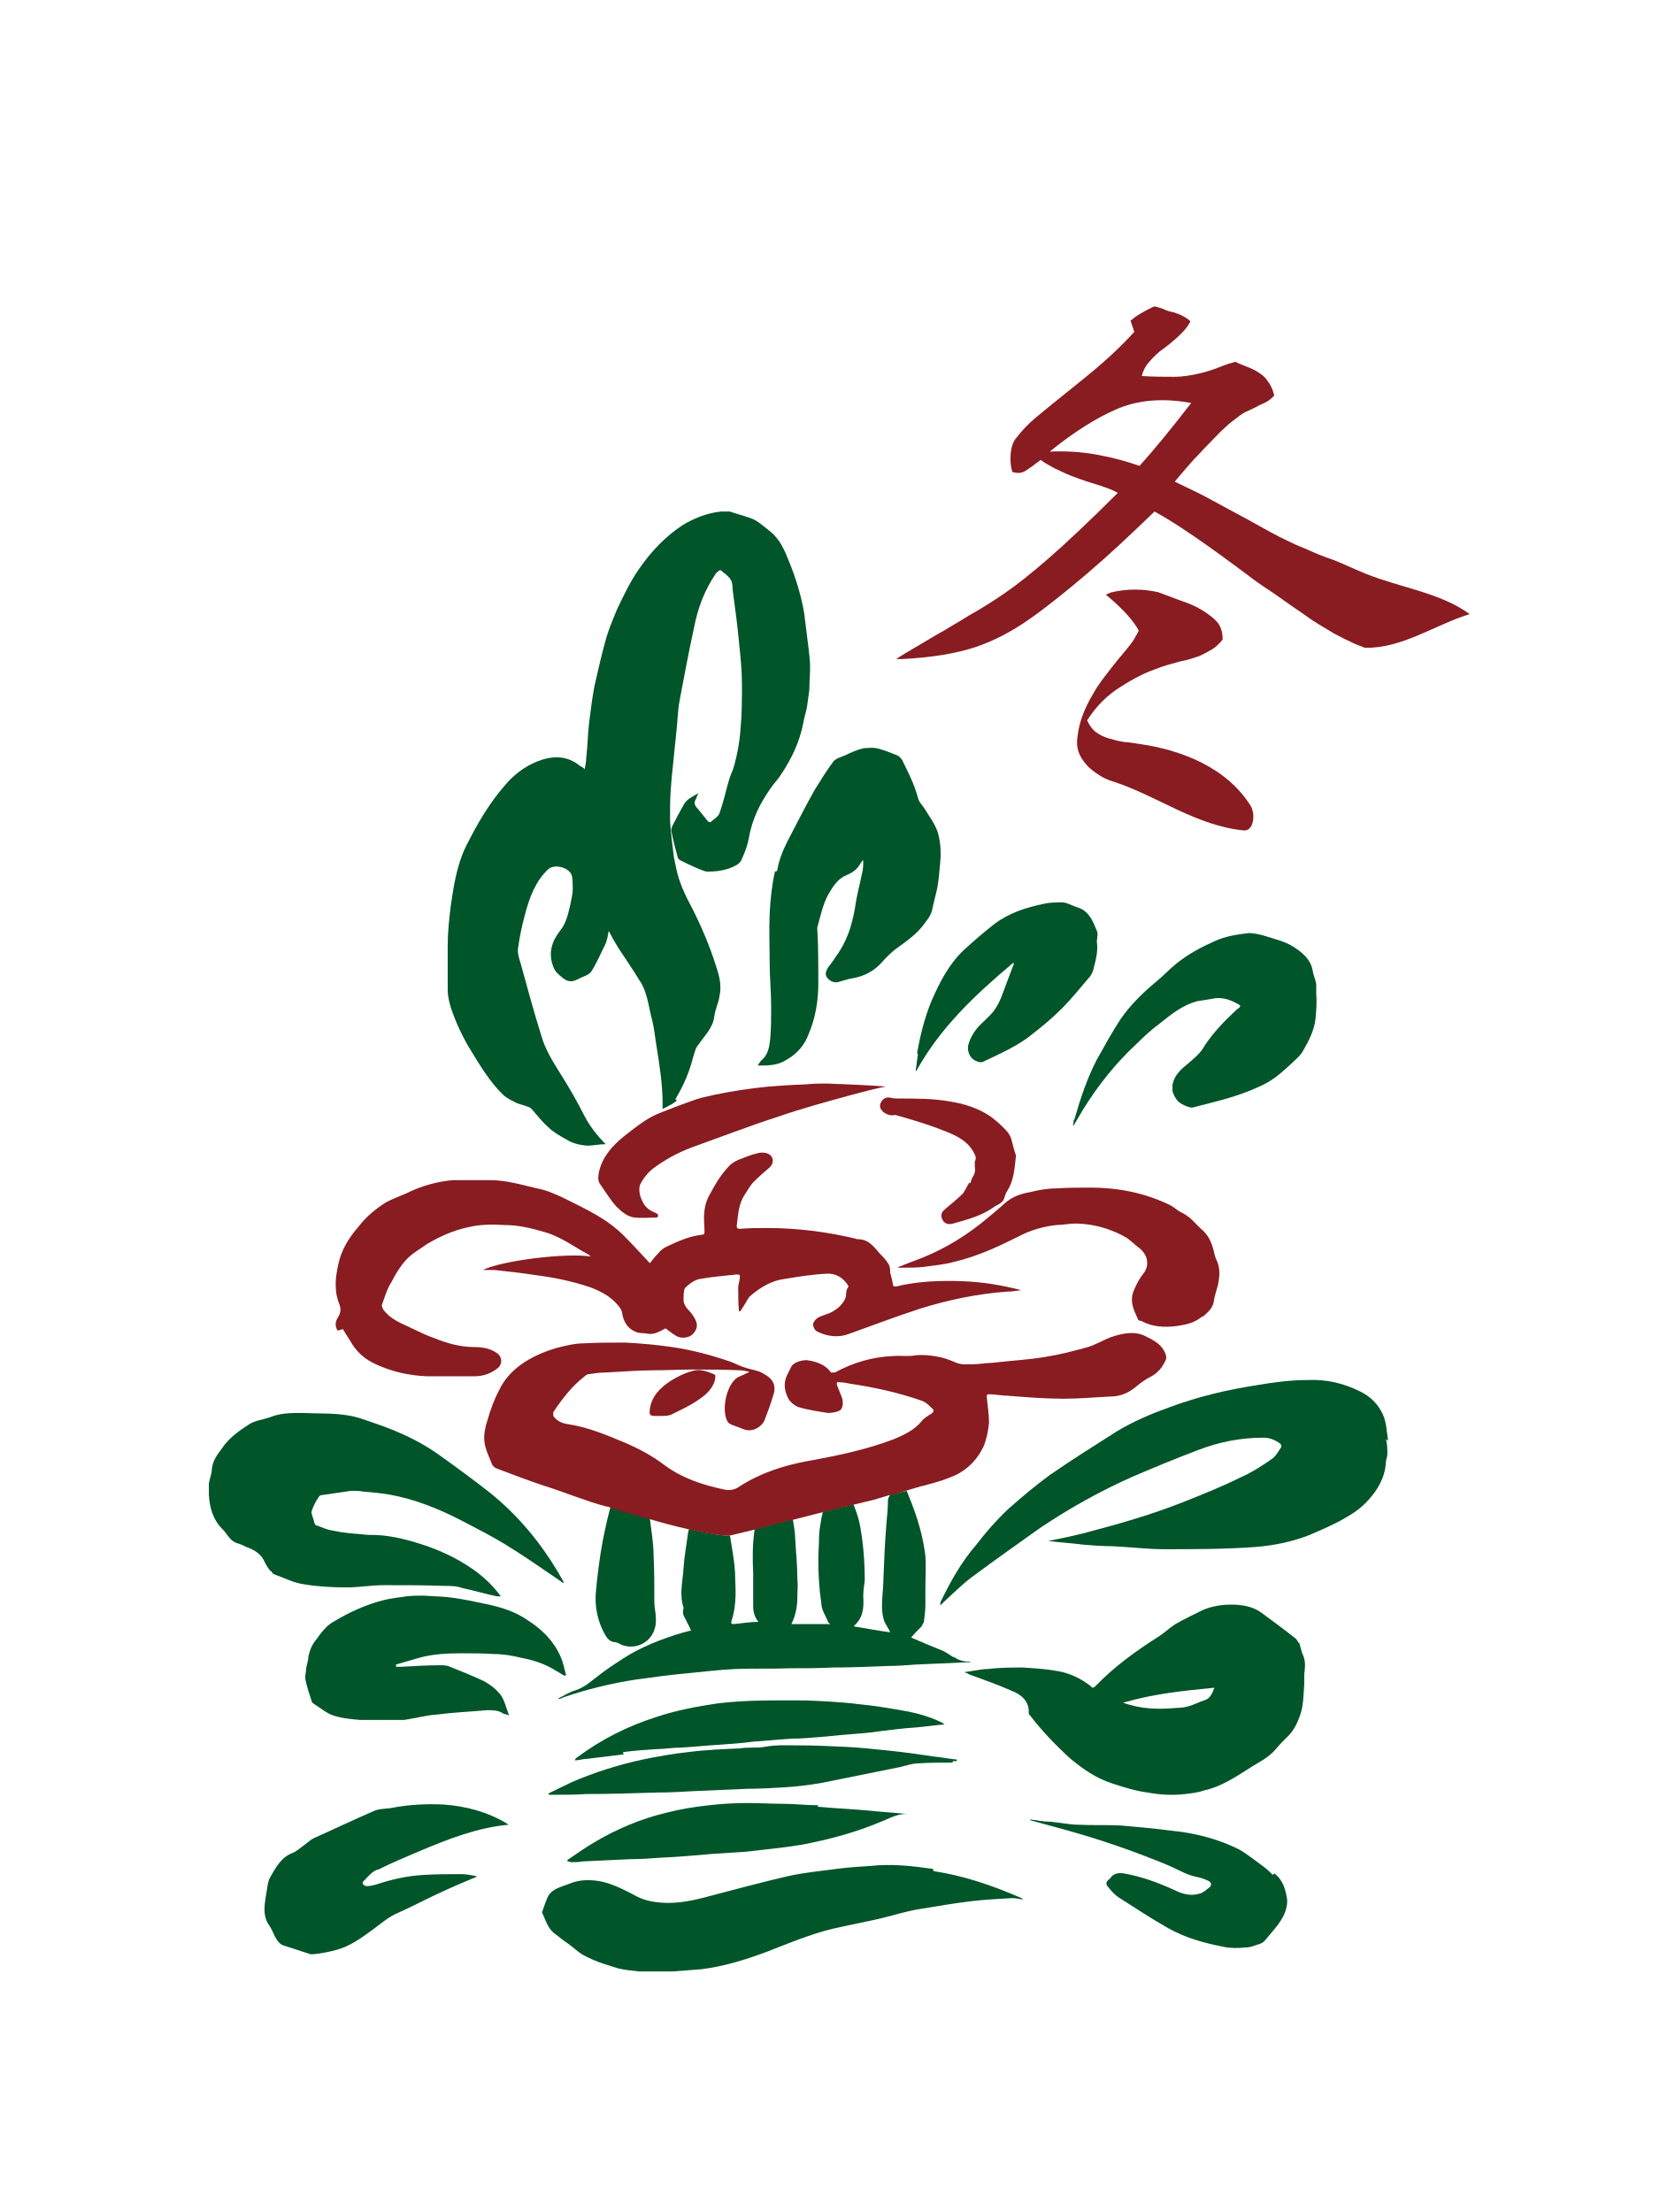
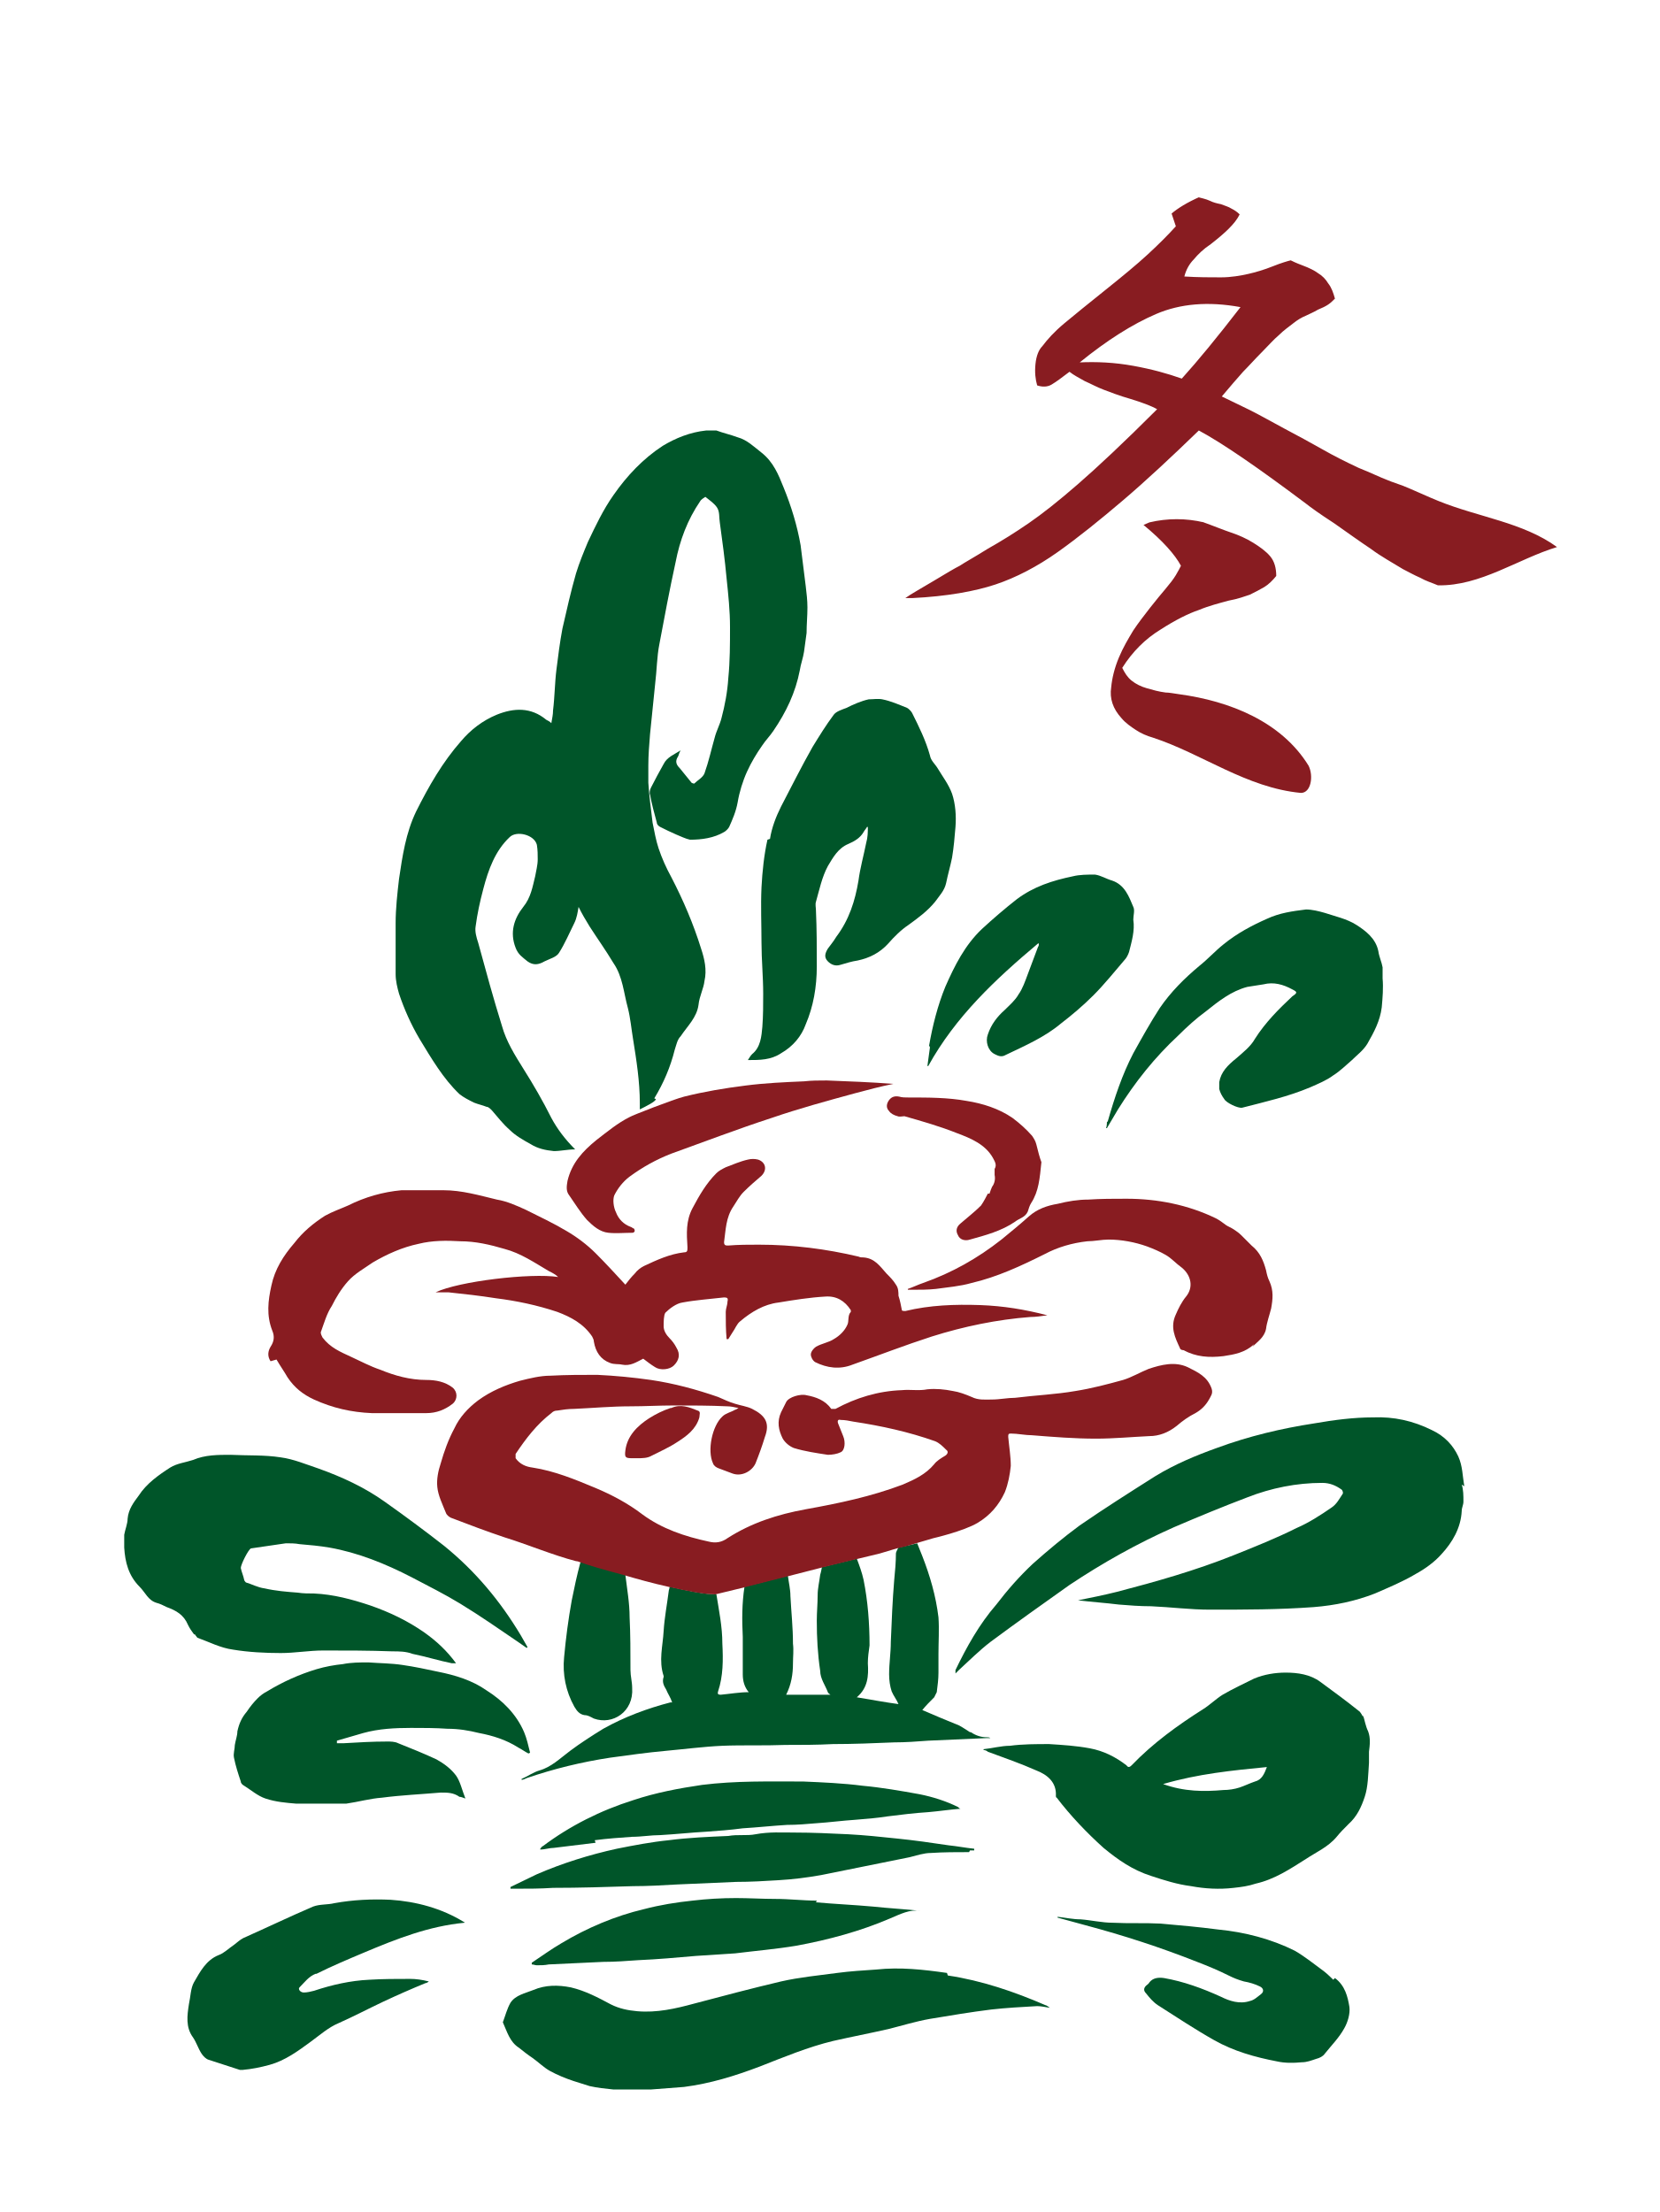
<svg xmlns="http://www.w3.org/2000/svg" width="900" height="1200" viewBox="0 0 900 1200">
-   <svg viewBox="0 0 19 26" preserveAspectRatio="xMidYMid meet" x="54.00" y="72.00" width="792.00" height="1056.00">
+   <svg viewBox="0 0 19 26" preserveAspectRatio="xMidYMid meet" width="900" height="1200">
    <defs>
      <style>
      .cls-1 {
        fill: #005529;
      }

      .cls-2 {
        fill: #881c21;
      }

      .cls-3 {
        fill: none;
      }
    </style>
    </defs>
    <g>
      <path class="cls-1" d="M7.44,12.91c.11-.18,.19-.37,.24-.57,.02-.06,.03-.12,.07-.16,.08-.12,.19-.22,.21-.37,.01-.1,.06-.19,.07-.28,.03-.13,0-.26-.04-.38-.09-.29-.21-.57-.35-.84-.06-.11-.11-.22-.15-.34-.03-.09-.05-.2-.07-.3-.02-.16-.04-.32-.05-.47,0-.07,0-.13,0-.2,0-.12,.01-.25,.02-.37,.02-.2,.04-.4,.06-.59,.02-.16,.02-.32,.05-.47,.06-.32,.12-.64,.19-.96,.05-.26,.14-.5,.29-.72,.01-.02,.06-.05,.06-.05,.05,.04,.11,.08,.14,.13,.03,.05,.02,.11,.03,.17,.03,.22,.06,.44,.08,.66,.02,.19,.04,.38,.04,.57,0,.2,0,.4-.02,.6-.01,.16-.04,.32-.08,.47-.02,.08-.06,.15-.08,.23-.04,.14-.07,.28-.12,.42-.02,.05-.08,.08-.12,.12,0,0-.03,0-.04-.02-.04-.05-.09-.11-.13-.16-.04-.04-.06-.08-.02-.14,.01-.02,.01-.04,.03-.07-.08,.05-.16,.08-.2,.16-.05,.09-.1,.18-.15,.28-.01,.02-.02,.06-.01,.08,.02,.11,.05,.22,.08,.33,0,.02,.02,.04,.04,.05,.06,.03,.12,.06,.19,.09,.05,.02,.11,.05,.16,.06,.14,0,.28-.02,.4-.09,.02-.01,.05-.04,.06-.06,.04-.09,.08-.18,.1-.29,.02-.12,.06-.25,.11-.36,.05-.11,.11-.21,.18-.31,.04-.06,.09-.11,.13-.17,.15-.22,.26-.45,.31-.71,.01-.07,.04-.15,.05-.22,.01-.07,.02-.15,.03-.22,0-.1,.01-.2,.01-.3,0-.08-.01-.17-.02-.25-.02-.16-.04-.32-.06-.48-.04-.23-.11-.46-.2-.68-.06-.15-.12-.3-.26-.41-.09-.07-.17-.15-.28-.18-.08-.03-.17-.05-.25-.08h-.09s-.02,0-.03,0c-.19,.02-.36,.09-.51,.18-.23,.15-.42,.35-.58,.58-.12,.17-.21,.36-.3,.55-.05,.12-.1,.24-.14,.37-.06,.21-.11,.43-.16,.65-.03,.16-.05,.32-.07,.48-.02,.16-.02,.32-.04,.48,0,.05-.01,.09-.02,.15-.02-.02-.04-.03-.06-.04-.18-.15-.38-.14-.58-.06-.17,.07-.31,.18-.42,.31-.22,.25-.38,.53-.53,.83-.12,.25-.16,.52-.2,.79-.02,.17-.04,.35-.04,.52,0,.2,0,.4,0,.6,0,.08,.02,.16,.04,.23,.06,.18,.14,.36,.24,.53,.14,.23,.28,.47,.47,.65,.05,.04,.11,.07,.17,.1,.05,.02,.1,.03,.15,.05,.02,0,.04,.02,.06,.04,.07,.08,.13,.16,.21,.23,.07,.07,.16,.12,.25,.17,.08,.05,.17,.07,.27,.08,.08,0,.16-.02,.25-.02-.12-.12-.21-.24-.28-.37-.1-.2-.21-.39-.33-.58-.1-.16-.2-.32-.25-.5-.1-.32-.19-.65-.28-.98-.02-.06-.04-.13-.03-.19,.02-.15,.05-.29,.09-.44,.06-.23,.14-.45,.31-.61,.08-.08,.29-.03,.32,.09,.01,.06,.01,.12,.01,.17,0,.07-.02,.14-.03,.2-.03,.12-.05,.25-.14,.36-.11,.14-.16,.3-.09,.48,.03,.08,.08,.11,.14,.16,.07,.05,.13,.04,.2,0,.06-.03,.14-.05,.17-.1,.07-.11,.12-.23,.18-.35,.03-.06,.04-.13,.05-.19,.04,.08,.08,.15,.13,.23,.09,.14,.19,.28,.28,.43,.11,.16,.12,.35,.17,.53,.03,.12,.04,.24,.06,.36,.04,.25,.08,.5,.08,.76,0,.03,0,.05,0,.07,.08-.04,.18-.09,.19-.12Z" />
      <path class="cls-2" d="M9.46,12.7c-.09,0-.17,0-.26,.01-.23,.01-.46,.02-.69,.05-.24,.03-.48,.07-.72,.13-.12,.03-.61,.22-.64,.24-.14,.07-.26,.17-.39,.27-.16,.13-.29,.27-.34,.48-.01,.06-.02,.12,.02,.17,.07,.1,.13,.2,.21,.29,.07,.07,.15,.14,.25,.15,.09,.01,.19,0,.29,0,0,0,.02-.01,.02-.02,0,0,0-.02-.01-.03-.01,0-.03-.02-.04-.02-.08-.03-.14-.09-.17-.17-.03-.06-.04-.15-.02-.2,.04-.08,.1-.16,.18-.22,.15-.11,.31-.2,.49-.27,.39-.14,.78-.29,1.18-.42,.32-.11,.65-.2,.98-.29,.15-.04,.3-.08,.45-.11-.26-.02-.52-.03-.78-.04Z" />
      <path class="cls-1" d="M2.04,19.21s.02,.03,.03,.04c.14,.05,.27,.12,.42,.14,.18,.03,.38,.04,.56,.04,.17,0,.33-.03,.5-.03,.27,0,.54,0,.81,.01,.08,0,.16,0,.24,.03,.15,.03,.31,.08,.46,.11,.01,0,.03,0,.05,0-.11-.15-.23-.26-.37-.36-.2-.14-.41-.24-.64-.32-.21-.07-.43-.13-.66-.14-.06,0-.13,0-.19-.01-.13-.01-.26-.02-.39-.05-.08-.01-.15-.05-.22-.07,0,0-.02-.02-.02-.03-.01-.05-.03-.09-.04-.14,0-.04,.09-.22,.12-.23,0,0,0,0,0,0,.14-.02,.27-.04,.41-.06,.05,0,.11,0,.16,.01,.12,.01,.23,.02,.35,.04,.34,.06,.66,.19,.97,.35,.19,.1,.39,.2,.57,.31,.23,.14,.46,.3,.68,.45,.03,.02,.07,.05,.1,.07,0,0,0,0,.01-.01-.03-.05-.05-.09-.08-.14-.24-.4-.53-.75-.9-1.05-.23-.18-.46-.35-.7-.52-.24-.17-.5-.29-.78-.39-.15-.05-.29-.11-.44-.13-.19-.03-.39-.02-.59-.03-.15,0-.3,0-.44,.06-.09,.03-.19,.04-.27,.09-.14,.09-.28,.19-.37,.33-.06,.08-.12,.16-.13,.27,0,.06-.03,.13-.04,.19v.13s0,.01,0,.02c.01,.17,.05,.33,.18,.46,.07,.07,.1,.16,.2,.19,.04,.01,.08,.03,.12,.05,.11,.04,.2,.09,.25,.21,.02,.04,.04,.07,.07,.11Z" />
      <path class="cls-1" d="M10.88,23.19c-.28-.04-.55-.07-.83-.04-.15,.01-.31,.02-.46,.04-.22,.03-.44,.05-.66,.1-.34,.08-.68,.17-1.02,.26-.22,.06-.44,.11-.67,.09-.11-.01-.21-.03-.31-.08-.15-.08-.3-.16-.47-.2-.15-.03-.3-.03-.44,.03-.1,.04-.21,.06-.27,.15-.04,.07-.06,.15-.09,.23,.05,.11,.08,.23,.19,.3,.05,.04,.1,.08,.16,.12,.07,.05,.13,.11,.2,.15,.09,.05,.19,.09,.28,.12,.06,.02,.13,.04,.19,.06,.09,.02,.18,.03,.28,.04h.4s.03,0,.04,0c.13-.01,.26-.02,.39-.03,.31-.04,.6-.13,.89-.24,.28-.11,.57-.23,.86-.3,.22-.05,.43-.09,.65-.14,.16-.04,.32-.09,.49-.12,.24-.04,.48-.08,.72-.11,.18-.02,.36-.03,.54-.04,.04,0,.09,.01,.15,.02-.03-.02-.04-.03-.05-.03-.37-.16-.75-.29-1.15-.35Z" />
      <path class="cls-2" d="M3,15.98c.04,.07,.09,.14,.13,.21,.08,.12,.18,.2,.31,.26,.22,.1,.44,.15,.68,.16,.21,0,.43,0,.64,0,.12,0,.22-.04,.31-.11,.06-.05,.06-.14,0-.19-.09-.07-.2-.09-.31-.09-.19,0-.37-.05-.54-.12-.12-.04-.23-.1-.34-.15-.13-.06-.25-.11-.34-.23-.01-.02-.02-.04-.02-.06,.04-.11,.07-.22,.13-.31,.05-.1,.11-.2,.19-.29,.08-.09,.19-.15,.29-.22,.17-.1,.35-.18,.54-.22,.16-.04,.33-.04,.49-.03,.18,0,.35,.04,.52,.09,.19,.05,.35,.16,.52,.26,.04,.02,.08,.04,.11,.07-.32-.05-1.17,.05-1.44,.18,.06,0,.1,0,.15,0,.19,.02,.37,.04,.56,.07,.24,.03,.48,.08,.72,.16,.16,.06,.31,.14,.41,.29,.01,.02,.02,.04,.02,.06,.02,.12,.08,.21,.19,.25,.05,.02,.1,.01,.14,.02,.1,.02,.17-.03,.25-.07,.04,.03,.09,.07,.14,.1,.06,.04,.17,.03,.22-.02,.06-.06,.08-.13,.03-.21-.02-.04-.05-.08-.08-.11-.04-.04-.07-.09-.07-.14,0-.05,0-.13,.02-.16,.05-.05,.13-.11,.2-.12,.16-.03,.32-.04,.49-.06,.04,0,.05,.01,.04,.05,0,.04-.02,.08-.02,.12,0,.11,0,.21,.01,.32,0,0,.02,0,.02,0,.02-.03,.03-.05,.05-.08,.03-.04,.05-.1,.09-.13,.13-.11,.28-.2,.45-.22,.18-.03,.37-.06,.55-.07,.13-.01,.23,.05,.3,.16,0,0,0,.02,0,.02-.04,.04-.02,.11-.04,.15-.03,.07-.09,.13-.16,.17-.06,.04-.14,.05-.21,.09-.03,.02-.06,.06-.06,.09,0,.03,.02,.07,.05,.09,.14,.07,.29,.09,.44,.03,.31-.11,.62-.23,.93-.33,.38-.12,.77-.2,1.16-.23,.06,0,.13-.01,.2-.02-.27-.07-.52-.11-.79-.12-.3-.01-.59,0-.88,.07-.01,0-.04,0-.04-.01-.01-.05-.02-.11-.04-.17,0-.04,0-.09-.03-.13-.03-.05-.07-.09-.11-.13-.08-.09-.14-.18-.27-.19-.02,0-.04,0-.06-.01-.38-.09-.77-.14-1.17-.14-.12,0-.24,0-.36,.01-.03,0-.05,0-.05-.04,.02-.14,.02-.29,.11-.42,.04-.06,.07-.12,.12-.17,.07-.07,.14-.13,.21-.19,.07-.07,.05-.16-.04-.19-.04-.01-.08-.01-.12,0-.09,.02-.18,.06-.26,.09-.04,.02-.08,.04-.11,.07-.12,.12-.2,.26-.28,.41-.08,.15-.07,.3-.06,.46,0,.04,0,.06-.04,.06-.17,.02-.32,.09-.47,.16-.04,.02-.08,.05-.11,.09-.04,.04-.08,.09-.11,.13-.12-.13-.23-.25-.35-.37-.1-.1-.22-.19-.34-.26-.15-.09-.32-.17-.48-.25-.11-.05-.22-.1-.34-.12-.21-.05-.41-.11-.63-.11-.16,0-.33,0-.49,0-.22,.02-.43,.08-.63,.18-.09,.04-.18,.07-.27,.12-.14,.09-.26,.19-.36,.32-.13,.15-.23,.31-.27,.5-.04,.18-.06,.35,.01,.53,.03,.07,.02,.13-.02,.19-.03,.05-.04,.11,0,.17Z" />
      <path class="cls-1" d="M15.77,20.18s-.03-.06-.05-.07c-.15-.12-.3-.23-.45-.34-.12-.09-.27-.11-.41-.11-.12,0-.25,.02-.37,.07-.12,.06-.25,.12-.37,.19-.08,.05-.15,.12-.23,.17-.3,.19-.59,.4-.84,.66-.02,.02-.04,.03-.06,0-.13-.1-.27-.17-.43-.2-.16-.03-.32-.04-.48-.05-.15,0-.31,0-.46,.02-.1,0-.21,.03-.31,.04,0,0,0,0,0,.01,.02,0,.04,.01,.05,.02,.19,.07,.39,.14,.57,.22,.13,.05,.24,.14,.23,.3,0,0,0,.02,.01,.02,.16,.21,.35,.41,.55,.59,.17,.14,.34,.26,.56,.33,.15,.05,.31,.1,.47,.12,.16,.03,.33,.04,.5,.02,.09-.01,.17-.02,.26-.05,.22-.05,.4-.17,.59-.29,.12-.08,.26-.14,.36-.26,.04-.05,.09-.1,.14-.15,.1-.09,.15-.2,.19-.32,.04-.12,.04-.26,.05-.4,0-.04,0-.09,0-.13,.01-.08,.02-.16-.01-.24-.03-.06-.04-.13-.06-.19Zm-1.27,.76c-.06,.02-.12,.05-.18,.07-.06,.02-.13,.03-.19,.03-.23,.02-.46,.02-.71-.07,.41-.12,.81-.16,1.22-.2-.03,.08-.06,.15-.14,.17Z" />
      <path class="cls-1" d="M8.77,9.87c-.04,.18-.06,.37-.07,.56-.01,.22,0,.44,0,.65,0,.2,.02,.4,.02,.6,0,.13,0,.26-.01,.39-.01,.11-.02,.24-.12,.32-.02,.02-.03,.04-.05,.07,.14,0,.27,0,.39-.08,.14-.08,.24-.2,.29-.34,.09-.21,.13-.44,.13-.68,0-.22,0-.44-.01-.66,0-.03-.01-.07,0-.1,.04-.14,.07-.29,.14-.42,.06-.1,.12-.21,.24-.26,.07-.03,.14-.07,.18-.14,.01-.02,.03-.04,.04-.06,0,0,0,0,.01,0,0,.06,0,.12-.02,.19-.03,.15-.07,.29-.09,.44-.04,.24-.11,.46-.26,.66-.03,.05-.07,.1-.1,.14-.03,.05-.05,.1,0,.15,.04,.04,.09,.06,.15,.04,.07-.02,.13-.04,.2-.05,.14-.03,.26-.09,.36-.2,.07-.08,.15-.16,.24-.22,.11-.08,.22-.16,.31-.27,.05-.07,.11-.13,.13-.22,.02-.1,.05-.2,.07-.3,.02-.12,.03-.24,.04-.36,.01-.13,0-.27-.04-.39-.04-.11-.11-.2-.17-.3-.03-.05-.08-.09-.09-.15-.05-.18-.13-.34-.21-.5-.01-.02-.04-.05-.06-.06-.1-.04-.19-.08-.29-.1-.05-.01-.11,0-.16,0-.09,.02-.18,.06-.26,.1-.05,.02-.12,.04-.15,.08-.09,.12-.17,.25-.25,.38-.13,.23-.25,.47-.37,.7-.06,.12-.11,.25-.13,.38Z" />
      <path class="cls-1" d="M4.58,20.31c.14,0,.29,0,.43,.01,.13,0,.25,.02,.37,.05,.16,.03,.32,.08,.46,.17,.04,.02,.08,.05,.12,.07,0,0,.01,0,.02-.01-.02-.08-.04-.17-.07-.24-.09-.21-.25-.37-.44-.49-.17-.12-.37-.18-.57-.22-.14-.03-.28-.06-.42-.08-.13-.02-.27-.02-.4-.03-.1,0-.2,0-.3,.02-.1,.01-.21,.03-.31,.06-.2,.06-.4,.15-.58,.26-.04,.02-.08,.05-.11,.08-.05,.05-.09,.1-.13,.16-.06,.07-.09,.14-.11,.23,0,.05-.02,.1-.03,.16,0,.05-.02,.1-.01,.15,.02,.1,.05,.19,.08,.28,0,.02,.02,.04,.04,.05,.08,.05,.16,.12,.25,.15,.12,.04,.24,.05,.36,.06,.08,0,.17,0,.25,0,.11,0,.23,0,.34,0,.14-.02,.28-.06,.42-.07,.23-.03,.46-.04,.69-.06,.08,0,.15,0,.22,.05,.02,0,.04,.01,.07,.02-.04-.1-.06-.2-.11-.27-.06-.08-.14-.14-.23-.19-.15-.07-.3-.13-.45-.19-.04-.02-.09-.02-.13-.02-.17,0-.34,.01-.51,.02-.03,0-.06,0-.08,0,0,0,0-.02,0-.03,.1-.03,.21-.06,.31-.09,.18-.05,.37-.06,.56-.06Z" />
      <path class="cls-1" d="M12.76,13.19s0,.05-.01,.07c0,0,0,0,.01,0,.04-.07,.09-.15,.13-.22,.2-.32,.43-.61,.71-.87,.1-.1,.21-.2,.32-.28,.15-.12,.3-.24,.49-.29,.06-.01,.13-.02,.19-.03,.12-.03,.23,0,.34,.06,.06,.03,.06,.04,0,.08-.16,.15-.32,.31-.44,.5-.05,.09-.14,.16-.22,.23-.1,.08-.18,.16-.2,.28,0,.02,0,.05,0,.08,.01,.04,.03,.08,.06,.12,.02,.04,.16,.11,.21,.1,.27-.07,.54-.13,.8-.24,.09-.04,.19-.08,.27-.14,.08-.05,.15-.12,.22-.18,.06-.06,.13-.11,.18-.19,.08-.14,.15-.27,.17-.43,.01-.11,.02-.23,.01-.34,0-.04,0-.09,0-.13-.01-.06-.04-.12-.05-.19-.03-.15-.15-.24-.26-.31-.11-.07-.25-.1-.37-.14-.07-.02-.15-.04-.22-.04-.16,.02-.31,.04-.46,.11-.18,.08-.35,.17-.51,.3-.1,.08-.18,.17-.28,.25-.18,.15-.34,.31-.47,.5-.11,.17-.21,.35-.31,.53-.13,.25-.22,.52-.3,.8Z" />
      <path class="cls-1" d="M3.47,23.2c.18-.09,.37-.17,.56-.25,.38-.16,.76-.31,1.18-.35,0,0,0-.01-.01-.01-.26-.16-.56-.24-.86-.26-.22-.01-.44,0-.66,.04-.08,.02-.17,.01-.25,.04-.28,.12-.55,.25-.82,.37-.04,.02-.07,.05-.11,.08-.06,.04-.12,.1-.18,.12-.15,.06-.22,.2-.29,.32-.04,.07-.04,.17-.06,.26-.02,.13-.04,.27,.05,.39,.04,.06,.06,.13,.1,.19,.02,.03,.05,.06,.08,.07,.12,.04,.25,.08,.37,.12,.01,0,.02,0,.03,0,.11-.01,.21-.03,.32-.06,.18-.05,.33-.16,.48-.27,.11-.08,.21-.17,.33-.22,.18-.08,.35-.17,.52-.25,.17-.08,.33-.15,.5-.22,.01,0,.03-.01,.04-.02-.08-.02-.15-.03-.22-.03-.16,0-.32,0-.48,.01-.22,.01-.44,.06-.65,.13-.04,.01-.08,.02-.12,.02-.04,0-.07-.04-.05-.06,.06-.06,.11-.13,.19-.16Z" />
      <path class="cls-2" d="M14.47,15.83c.06-.06,.14-.11,.16-.21,.01-.08,.04-.16,.06-.24,.02-.11,.03-.21-.02-.32-.02-.04-.03-.08-.04-.13-.03-.11-.07-.21-.17-.29-.04-.04-.08-.08-.12-.12-.03-.03-.06-.05-.09-.07-.03-.02-.06-.03-.09-.05-.04-.03-.08-.06-.12-.08-.33-.16-.69-.23-1.05-.23-.15,0-.3,0-.45,.01-.12,0-.24,.02-.36,.05-.12,.02-.24,.06-.34,.15-.1,.09-.21,.18-.32,.27-.28,.22-.58,.39-.92,.51-.06,.02-.12,.05-.18,.07,0,0,0,0,0,.01,.02,0,.04,0,.05,0,.09,0,.19,0,.28-.01,.14-.02,.28-.03,.42-.07,.3-.07,.58-.2,.86-.34,.15-.08,.32-.13,.5-.15,.08,0,.17-.02,.25-.02,.15,0,.31,.03,.45,.08,.08,.03,.15,.06,.22,.1,.07,.04,.12,.1,.19,.15,.11,.09,.14,.23,.05,.34-.05,.06-.09,.14-.12,.21-.07,.15-.01,.27,.05,.4,0,.01,.02,.02,.04,.02,.15,.08,.3,.09,.47,.07,.13-.02,.25-.04,.36-.14Z" />
      <path class="cls-1" d="M10.68,12.31c-.01,.07-.02,.14-.03,.22,0,0,0,0,.01,0,.32-.58,.79-1.02,1.29-1.44,0,0,0,0,.01,0,0,.01,0,.03-.01,.04-.04,.11-.08,.21-.12,.32-.03,.08-.06,.17-.11,.24-.04,.07-.1,.12-.16,.18-.09,.08-.16,.17-.2,.29-.03,.08,0,.19,.08,.23,.04,.02,.08,.04,.13,.01,.23-.11,.46-.21,.65-.37,.13-.1,.26-.21,.38-.33,.13-.13,.25-.28,.37-.42,.02-.02,.04-.06,.05-.09,.03-.12,.07-.25,.05-.38,0-.05,.02-.11,0-.15-.05-.12-.1-.26-.25-.31-.07-.02-.13-.06-.2-.07-.09,0-.18,0-.26,.02-.24,.05-.46,.12-.66,.27-.14,.11-.28,.23-.41,.35-.2,.19-.32,.43-.43,.68-.09,.22-.15,.46-.19,.69Z" />
      <path class="cls-1" d="M15.42,23.27s-.07-.07-.11-.1c-.11-.08-.22-.17-.34-.24-.28-.14-.59-.22-.9-.25-.23-.03-.45-.05-.68-.07-.19-.01-.37,0-.56-.01-.13,0-.25-.03-.38-.04-.09,0-.18-.02-.27-.03,0,0,0,0,0,.01,.11,.03,.22,.06,.33,.09,.45,.12,.88,.26,1.31,.43,.13,.05,.25,.1,.37,.16,.06,.03,.11,.05,.18,.07,.06,.01,.13,.03,.19,.06,.04,.02,.05,.06,.01,.09-.04,.03-.08,.07-.13,.08-.12,.04-.24,0-.34-.05-.22-.1-.44-.18-.67-.22-.07-.01-.13,0-.17,.05-.01,.02-.03,.03-.04,.04-.03,.03-.03,.06,0,.09,.04,.05,.08,.1,.14,.14,.22,.14,.43,.28,.66,.41,.23,.13,.48,.2,.74,.25,.09,.02,.19,.02,.29,.01,.06,0,.11-.02,.17-.04,.04-.01,.08-.03,.1-.06,.08-.1,.17-.19,.23-.3,.04-.07,.07-.17,.06-.25-.02-.12-.05-.25-.17-.34Z" />
      <path class="cls-1" d="M11.15,21.75s.03,0,.05,0v-.02c-.1-.01-.2-.03-.3-.04-.2-.03-.41-.06-.61-.08-.19-.02-.38-.04-.57-.05-.21-.01-.42-.02-.63-.02-.15,0-.3-.01-.46,.02-.1,.02-.21,0-.32,.02-.23,.01-.47,.02-.7,.05-.2,.02-.41,.06-.61,.1-.32,.07-.64,.17-.94,.3-.1,.05-.21,.1-.31,.15,0,0,0,.01,0,.02,.02,0,.04,0,.06,0,.15,0,.29,0,.44-.01,.31,0,.63-.01,.94-.02,.17,0,.35-.01,.52-.02,.23-.01,.46-.02,.69-.03,.17,0,.34-.01,.5-.02,.17-.01,.33-.03,.5-.06,.35-.07,.69-.14,1.04-.21,.08-.02,.17-.05,.25-.05,.15-.01,.3-.01,.45-.01Z" />
      <path class="cls-1" d="M9.35,22.34c-.16,0-.32-.02-.49-.02-.15,0-.31-.01-.46-.01-.17,0-.34,.01-.51,.03-.19,.02-.38,.05-.57,.1-.34,.08-.67,.22-.97,.4-.12,.07-.23,.15-.35,.23,0,0,0,.01,0,.02,.02,0,.04,.01,.06,.01,.05,0,.09,0,.14-.01,.21-.01,.43-.02,.64-.03,.14,0,.27-.01,.41-.02,.23-.01,.45-.03,.68-.05,.15-.01,.3-.02,.46-.03,.24-.03,.48-.05,.72-.09,.38-.07,.75-.17,1.1-.32,.12-.05,.23-.11,.36-.09,0,0,0,0,.02,0,0,0-.01,0-.02,0-.19-.02-.37-.03-.56-.05-.22-.02-.45-.03-.67-.05Z" />
      <path class="cls-1" d="M6.74,21.63c.15-.02,.3-.03,.44-.04,.11,0,.22-.02,.33-.02,.18-.01,.36-.03,.54-.04,.14-.01,.28-.02,.43-.04,.17-.01,.35-.03,.52-.04,.12,0,.23-.01,.35-.02,.15-.01,.3-.03,.45-.04,.13-.01,.25-.02,.38-.04,.16-.02,.32-.04,.48-.05,.12-.01,.25-.03,.38-.04-.01,0-.02-.01-.03-.02-.14-.07-.3-.12-.45-.15-.22-.04-.45-.08-.67-.1-.23-.03-.47-.04-.7-.05-.4,0-.79-.01-1.19,.04-.27,.04-.54,.09-.81,.18-.38,.12-.74,.3-1.06,.54-.01,0-.02,.02-.03,.03,0,0,0,0,0,.01,.05,0,.11-.02,.16-.02,.16-.02,.32-.04,.49-.06Z" />
      <path class="cls-2" d="M11.36,14.03s-.05,.1-.08,.14c-.08,.08-.16,.14-.24,.21-.05,.04-.06,.09-.03,.14,.02,.05,.08,.07,.14,.05,.18-.05,.37-.1,.53-.21,.05-.04,.12-.05,.15-.12,.01-.03,.02-.07,.04-.1,.09-.14,.1-.29,.12-.48-.02-.05-.04-.13-.06-.21-.01-.04-.03-.07-.05-.1-.07-.08-.15-.15-.23-.21-.16-.11-.35-.17-.54-.2-.22-.04-.45-.04-.68-.04-.04,0-.08,0-.11-.01-.05-.01-.09,0-.12,.04-.03,.04-.04,.09,0,.13,.02,.03,.06,.05,.1,.06,.02,.01,.06,0,.08,0,.21,.06,.42,.12,.62,.2,.16,.06,.33,.13,.42,.29,.02,.04,.05,.08,.02,.13,0,.02,0,.04,0,.07,.01,.05,0,.1-.03,.14-.01,.02-.02,.05-.03,.08Z" />
      <path class="cls-2" d="M7.63,16.55c-.09,.03-.17,.07-.25,.12-.14,.09-.26,.21-.28,.38-.01,.08,0,.09,.08,.09h.06s0,0,0,0c.06,0,.12,0,.17-.03,.1-.05,.21-.1,.3-.16,.11-.07,.22-.15,.26-.29,0-.03,.02-.07-.02-.08-.1-.04-.2-.08-.31-.03Z" />
      <path class="cls-3" d="M9.8,18.33c.03,.08,.07,.16,.08,.25,.06,.25,.08,.51,.07,.77,0,.07-.02,.14-.02,.21,.01,.15,0,.29-.13,.4,.17,.03,.34,.05,.49,.08-.03-.05-.07-.09-.08-.15-.02-.06-.03-.13-.03-.2,0-.13,.01-.25,.02-.38,.01-.24,.03-.48,.04-.73,0-.1,.02-.21,.02-.31,0-.02,.02-.06,.03-.07l-.2,.06-.29,.07Z" />
      <path class="cls-3" d="M8.23,19.33c0,.19,.01,.38-.05,.56,0,.03,0,.04,.03,.04,.11,0,.21-.02,.33-.03-.05-.06-.07-.13-.07-.21,0-.15,0-.29,0-.44,0-.2,0-.4,.02-.59l-.33,.08c.03,.19,.06,.39,.07,.58Z" />
      <path class="cls-3" d="M9.03,18.78c.02,.19,.03,.37,.03,.56,0,.08-.01,.15,0,.23,0,.13-.01,.25-.08,.37h.52s-.03-.01-.03-.03c-.03-.08-.08-.16-.09-.25-.02-.2-.03-.39-.04-.59,0-.1,0-.2,.01-.3,0-.08,.02-.16,.03-.24,0-.03,.01-.06,.02-.09l-.39,.1c.01,.08,.02,.16,.03,.24Z" />
      <path class="cls-1" d="M16.96,17.47c-.02-.12-.02-.24-.07-.35-.06-.13-.16-.24-.31-.31-.22-.11-.45-.16-.69-.15-.23,0-.46,.03-.69,.07-.39,.06-.77,.15-1.15,.29-.25,.09-.49,.19-.72,.33-.3,.19-.6,.38-.89,.58-.19,.14-.37,.29-.55,.45-.16,.15-.3,.31-.43,.48-.2,.23-.35,.5-.48,.77,0,.01,0,.02,0,.04,0,0,0,0,0,0,.01-.01,.03-.03,.04-.04,.12-.11,.24-.23,.37-.33,.31-.23,.62-.45,.93-.67,.39-.26,.8-.49,1.23-.68,.28-.12,.57-.24,.86-.35,.28-.11,.58-.17,.88-.17,.09,0,.16,.03,.23,.08,.01,.01,.02,.04,.01,.05-.04,.06-.07,.12-.13,.16-.13,.09-.27,.18-.41,.24-.24,.12-.49,.22-.74,.32-.45,.18-.91,.31-1.37,.43-.16,.04-.31,.07-.46,.1,0,0,0,0,0,0,.16,.02,.32,.03,.48,.05,.12,.01,.25,.02,.38,.02,.23,.01,.46,.04,.69,.04,.41,0,.81,0,1.22-.03,.25-.02,.49-.07,.72-.16,.16-.07,.33-.14,.48-.23,.11-.06,.22-.14,.3-.23,.13-.14,.23-.31,.24-.51,0-.04,.02-.07,.02-.11,0-.07,0-.14-.02-.2Z" />
      <path class="cls-1" d="M6.57,18.37c-.04,.15-.07,.29-.1,.44-.04,.22-.07,.45-.09,.67-.02,.2,.02,.4,.12,.58,.03,.05,.06,.09,.12,.1,.04,0,.07,.02,.11,.04,.22,.08,.47-.08,.45-.36,0-.07-.02-.14-.02-.21,0-.21,0-.42-.01-.62,0-.17-.03-.33-.05-.5-.23-.07-.42-.13-.51-.15,0,0,0,0,0,0Z" />
      <path class="cls-1" d="M11.15,20.36s-.09-.06-.13-.08c-.15-.06-.29-.12-.43-.18,.04-.05,.09-.1,.14-.15,.01-.02,.02-.04,.03-.06,.01-.08,.02-.15,.02-.23,0-.07,0-.14,0-.22,0-.14,.01-.29,0-.43-.03-.25-.1-.49-.19-.72-.02-.05-.04-.1-.06-.15l-.13,.03-.09,.02s-.03,.05-.03,.07c0,.1-.01,.21-.02,.31-.02,.24-.03,.48-.04,.73,0,.13-.02,.25-.02,.38,0,.07,.01,.14,.03,.2,.02,.05,.06,.1,.08,.15-.15-.02-.31-.05-.49-.08,.13-.11,.14-.25,.13-.4,0-.07,.01-.14,.02-.21,0-.26-.02-.52-.07-.77-.02-.09-.05-.17-.08-.25l-.41,.1s-.01,.06-.02,.09c-.01,.08-.03,.16-.03,.24,0,.1-.01,.2-.01,.3,0,.2,.01,.39,.04,.59,0,.09,.06,.17,.09,.25,0,.01,.02,.02,.03,.03h-.52c.06-.12,.08-.24,.08-.37,0-.08,.01-.15,0-.23,0-.19-.02-.37-.03-.56,0-.08-.02-.16-.03-.24l-.51,.13c-.03,.2-.03,.39-.02,.59,0,.15,0,.29,0,.44,0,.08,.02,.15,.07,.21-.11,0-.22,.02-.33,.03-.03,0-.04-.01-.03-.04,.06-.18,.06-.37,.05-.56,0-.2-.04-.39-.07-.58h0c-.13,0-.33-.04-.55-.09,0,.02-.01,.04-.01,.05-.02,.16-.05,.31-.06,.47-.01,.18-.06,.35,0,.53,0,0,0,0,0,.01-.02,.06,0,.1,.03,.15,.02,.05,.05,.09,.07,.15-.01,0-.02,0-.02,0-.27,.07-.54,.17-.79,.31-.13,.08-.27,.17-.39,.26-.12,.09-.22,.19-.36,.23-.07,.02-.14,.07-.21,.1,0,0,0,0,0,.01,.02,0,.04-.01,.06-.02,.32-.11,.65-.19,.98-.24,.22-.03,.43-.06,.65-.08,.22-.02,.45-.05,.67-.06,.25-.01,.49,0,.74-.01,.19,0,.37,0,.56-.01,.24,0,.48-.01,.72-.02,.13,0,.27-.01,.4-.02,.23-.01,.46-.02,.68-.03,.02,0,.03,0,.05,0-.01-.01-.03-.01-.04-.01-.07,0-.13-.02-.19-.06Z" />
      <path class="cls-2" d="M8.16,18.74l.33-.08,.51-.13,.39-.1,.41-.1,.29-.07,.2-.06,.09-.02,.34-.1s.35-.08,.52-.18c.15-.09,.25-.21,.32-.36,.04-.1,.06-.21,.07-.31,0-.11-.02-.23-.03-.34,0-.03,0-.04,.03-.04,.08,0,.17,.02,.25,.02,.25,.02,.5,.04,.75,.04,.21,0,.42-.02,.63-.03,.11,0,.22-.04,.32-.12,.07-.06,.14-.11,.22-.15,.07-.04,.12-.09,.16-.16,.02-.04,.05-.07,.03-.13-.05-.14-.16-.19-.28-.25-.15-.07-.31-.03-.46,.02-.1,.04-.2,.1-.3,.13-.18,.05-.37,.1-.56,.13-.23,.04-.47,.05-.71,.08-.09,0-.18,.02-.27,.02-.08,0-.16,.01-.24-.03-.07-.03-.15-.06-.22-.07-.1-.02-.2-.03-.3-.02-.1,.02-.2,0-.3,.01-.28,.01-.54,.09-.78,.22-.01,0-.04,0-.05,0-.07-.1-.18-.14-.29-.16-.07-.02-.21,.02-.24,.08-.02,.04-.04,.08-.06,.12-.05,.11-.03,.21,.02,.31,.03,.05,.08,.09,.13,.11,.13,.04,.27,.06,.4,.08,.05,0,.11-.01,.15-.03,.05-.02,.06-.12,.03-.19-.02-.05-.04-.1-.06-.15-.01-.03,0-.05,.03-.04,.05,0,.1,.01,.15,.02,.33,.05,.65,.12,.96,.23,.05,.02,.09,.06,.13,.1,.03,.02,.02,.05-.01,.07-.05,.03-.1,.06-.13,.1-.1,.12-.23,.18-.37,.24-.37,.14-.75,.22-1.14,.29-.33,.06-.64,.16-.92,.34-.07,.05-.14,.06-.22,.04-.28-.06-.55-.15-.78-.32-.17-.13-.36-.23-.55-.31-.24-.1-.48-.2-.74-.24-.08-.01-.15-.04-.2-.11,0-.01,0-.04,0-.05,.12-.18,.25-.35,.42-.48,.02-.02,.04-.03,.07-.03,.06-.01,.13-.02,.2-.02,.22-.01,.44-.03,.66-.03,.17,0,.34-.01,.5-.01,.21,0,.43,0,.64,.01,.04,0,.08,.01,.13,.02-.02,.01-.03,.02-.04,.02-.05,.03-.11,.04-.15,.08-.12,.11-.18,.4-.11,.55,.01,.03,.04,.05,.07,.06,.05,.02,.11,.04,.16,.06,.11,.04,.23-.03,.27-.12,.04-.1,.08-.21,.11-.31,.06-.16,.01-.25-.15-.33-.06-.03-.14-.04-.2-.06-.07-.02-.13-.05-.2-.08-.26-.09-.52-.16-.79-.2-.21-.03-.42-.05-.63-.06-.18,0-.37,0-.55,.01-.12,0-.24,.03-.36,.06-.17,.05-.34,.12-.49,.23-.12,.09-.22,.2-.28,.33-.07,.13-.12,.27-.16,.41-.03,.09-.05,.19-.04,.28,.01,.1,.06,.2,.1,.3,.01,.03,.04,.05,.06,.06,.21,.08,.42,.16,.63,.23,.26,.08,.57,.21,.84,.28,0,0,.02,0,.04,.01,.08,.03,.28,.09,.51,.15,.17,.05,.35,.1,.53,.14,.22,.05,.42,.09,.55,.09h0Z" />
    </g>
    <path class="cls-2" d="M13.84,2.32s.09,.02,.13,.04,.08,.03,.13,.04c.05,.02,.09,.03,.12,.05,.04,.02,.07,.04,.1,.07-.03,.06-.07,.11-.13,.17-.05,.05-.12,.11-.21,.18-.09,.06-.15,.12-.2,.18-.05,.05-.09,.12-.11,.2,.16,.01,.3,.01,.43,.01,.12,0,.23-.02,.32-.04s.19-.05,.29-.09c.1-.04,.17-.06,.21-.07,.02,.01,.06,.03,.14,.06,.08,.03,.14,.06,.18,.09,.05,.03,.09,.07,.12,.12,.04,.05,.06,.11,.08,.18-.03,.03-.05,.05-.08,.07-.03,.02-.07,.04-.12,.06-.05,.03-.1,.05-.14,.07-.05,.02-.1,.05-.15,.09-.05,.04-.11,.08-.17,.14-.06,.05-.12,.12-.2,.2s-.15,.16-.22,.23c-.07,.08-.15,.17-.25,.29,.1,.05,.21,.1,.33,.16,.12,.06,.26,.14,.41,.22,.15,.08,.3,.16,.44,.24,.14,.08,.28,.15,.43,.22,.15,.06,.25,.11,.33,.14,.07,.03,.14,.05,.19,.07,.05,.02,.12,.05,.21,.09,.09,.04,.16,.07,.21,.09,.47,.19,.99,.25,1.39,.54-.46,.14-.9,.46-1.4,.45-.07-.03-.14-.05-.21-.09-.07-.03-.14-.07-.2-.1-.13-.08-.26-.15-.38-.24-.12-.08-.26-.18-.43-.3-.17-.11-.28-.19-.33-.23-.56-.42-.98-.71-1.26-.86-.32,.31-.62,.59-.89,.82-.27,.23-.53,.44-.77,.61-.24,.17-.49,.3-.73,.38-.24,.08-.57,.14-.98,.16h-.08c.07-.05,.18-.11,.33-.2,.15-.09,.25-.15,.31-.18,.06-.04,.17-.1,.33-.2,.16-.09,.32-.19,.48-.3,.16-.11,.35-.26,.58-.46,.23-.2,.54-.49,.93-.88-.07-.04-.18-.08-.31-.12-.14-.04-.24-.08-.32-.11-.08-.03-.15-.07-.22-.1-.07-.04-.13-.07-.18-.11-.09,.07-.16,.12-.21,.15-.05,.03-.11,.03-.17,.01-.02-.07-.03-.15-.02-.25,.01-.1,.04-.17,.08-.21,.06-.08,.14-.17,.26-.27,.12-.1,.28-.23,.48-.39,.2-.16,.37-.3,.5-.42,.13-.12,.24-.23,.33-.33l-.05-.15c.07-.06,.18-.13,.34-.2Zm-1.41,1.94c.21-.01,.42,0,.64,.04s.4,.09,.57,.15c.19-.21,.42-.49,.69-.84-.38-.07-.71-.04-.99,.08-.28,.12-.58,.31-.9,.57Zm1.44,1.87c.14,.05,.26,.1,.35,.13,.09,.03,.18,.07,.26,.12,.08,.05,.15,.1,.2,.16,.05,.06,.07,.14,.07,.23-.04,.05-.09,.1-.14,.13-.05,.03-.11,.06-.17,.09-.06,.02-.14,.05-.25,.07-.11,.03-.23,.06-.35,.11-.12,.04-.28,.12-.45,.23-.18,.11-.33,.26-.45,.45,.03,.06,.06,.11,.11,.15,.05,.04,.11,.07,.18,.09,.07,.02,.14,.04,.22,.05,.04,0,.09,.01,.16,.02,.59,.08,1.2,.32,1.52,.84,.06,.12,.03,.32-.09,.32-.64-.06-1.16-.46-1.74-.65-.07-.02-.14-.05-.2-.09s-.12-.08-.17-.14c-.1-.11-.14-.23-.12-.36,.01-.11,.04-.23,.09-.35s.11-.22,.17-.32c.06-.09,.13-.18,.2-.27,.07-.09,.13-.16,.18-.22,.05-.06,.09-.11,.12-.16,.03-.05,.05-.09,.06-.11-.07-.13-.21-.29-.44-.48l.07-.03c.21-.05,.43-.05,.64,0Z" />
  </svg>
</svg>
